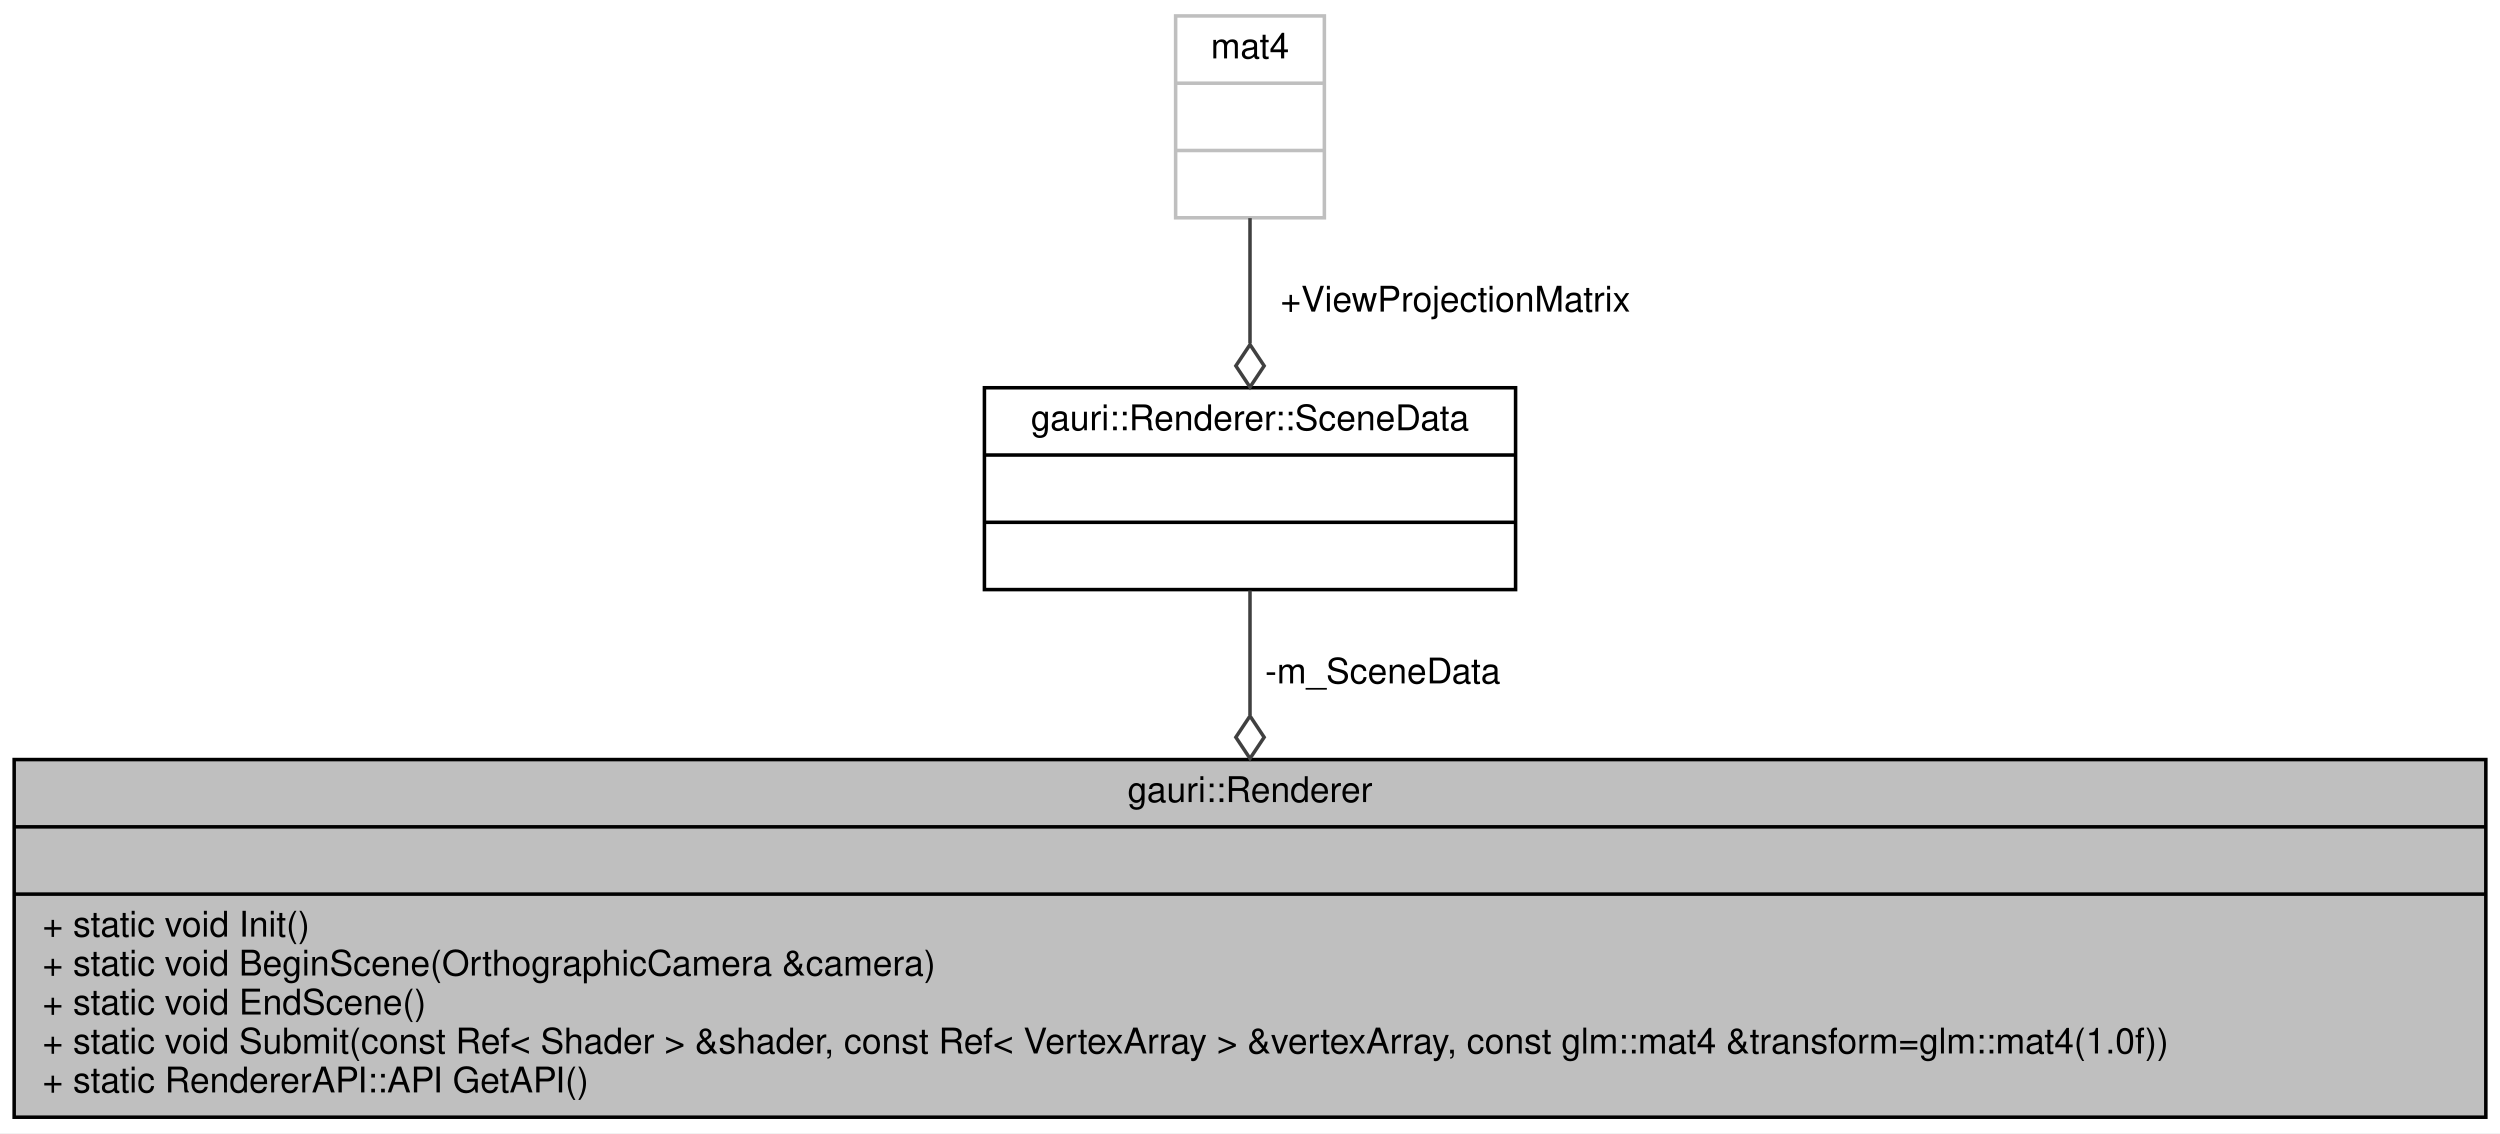
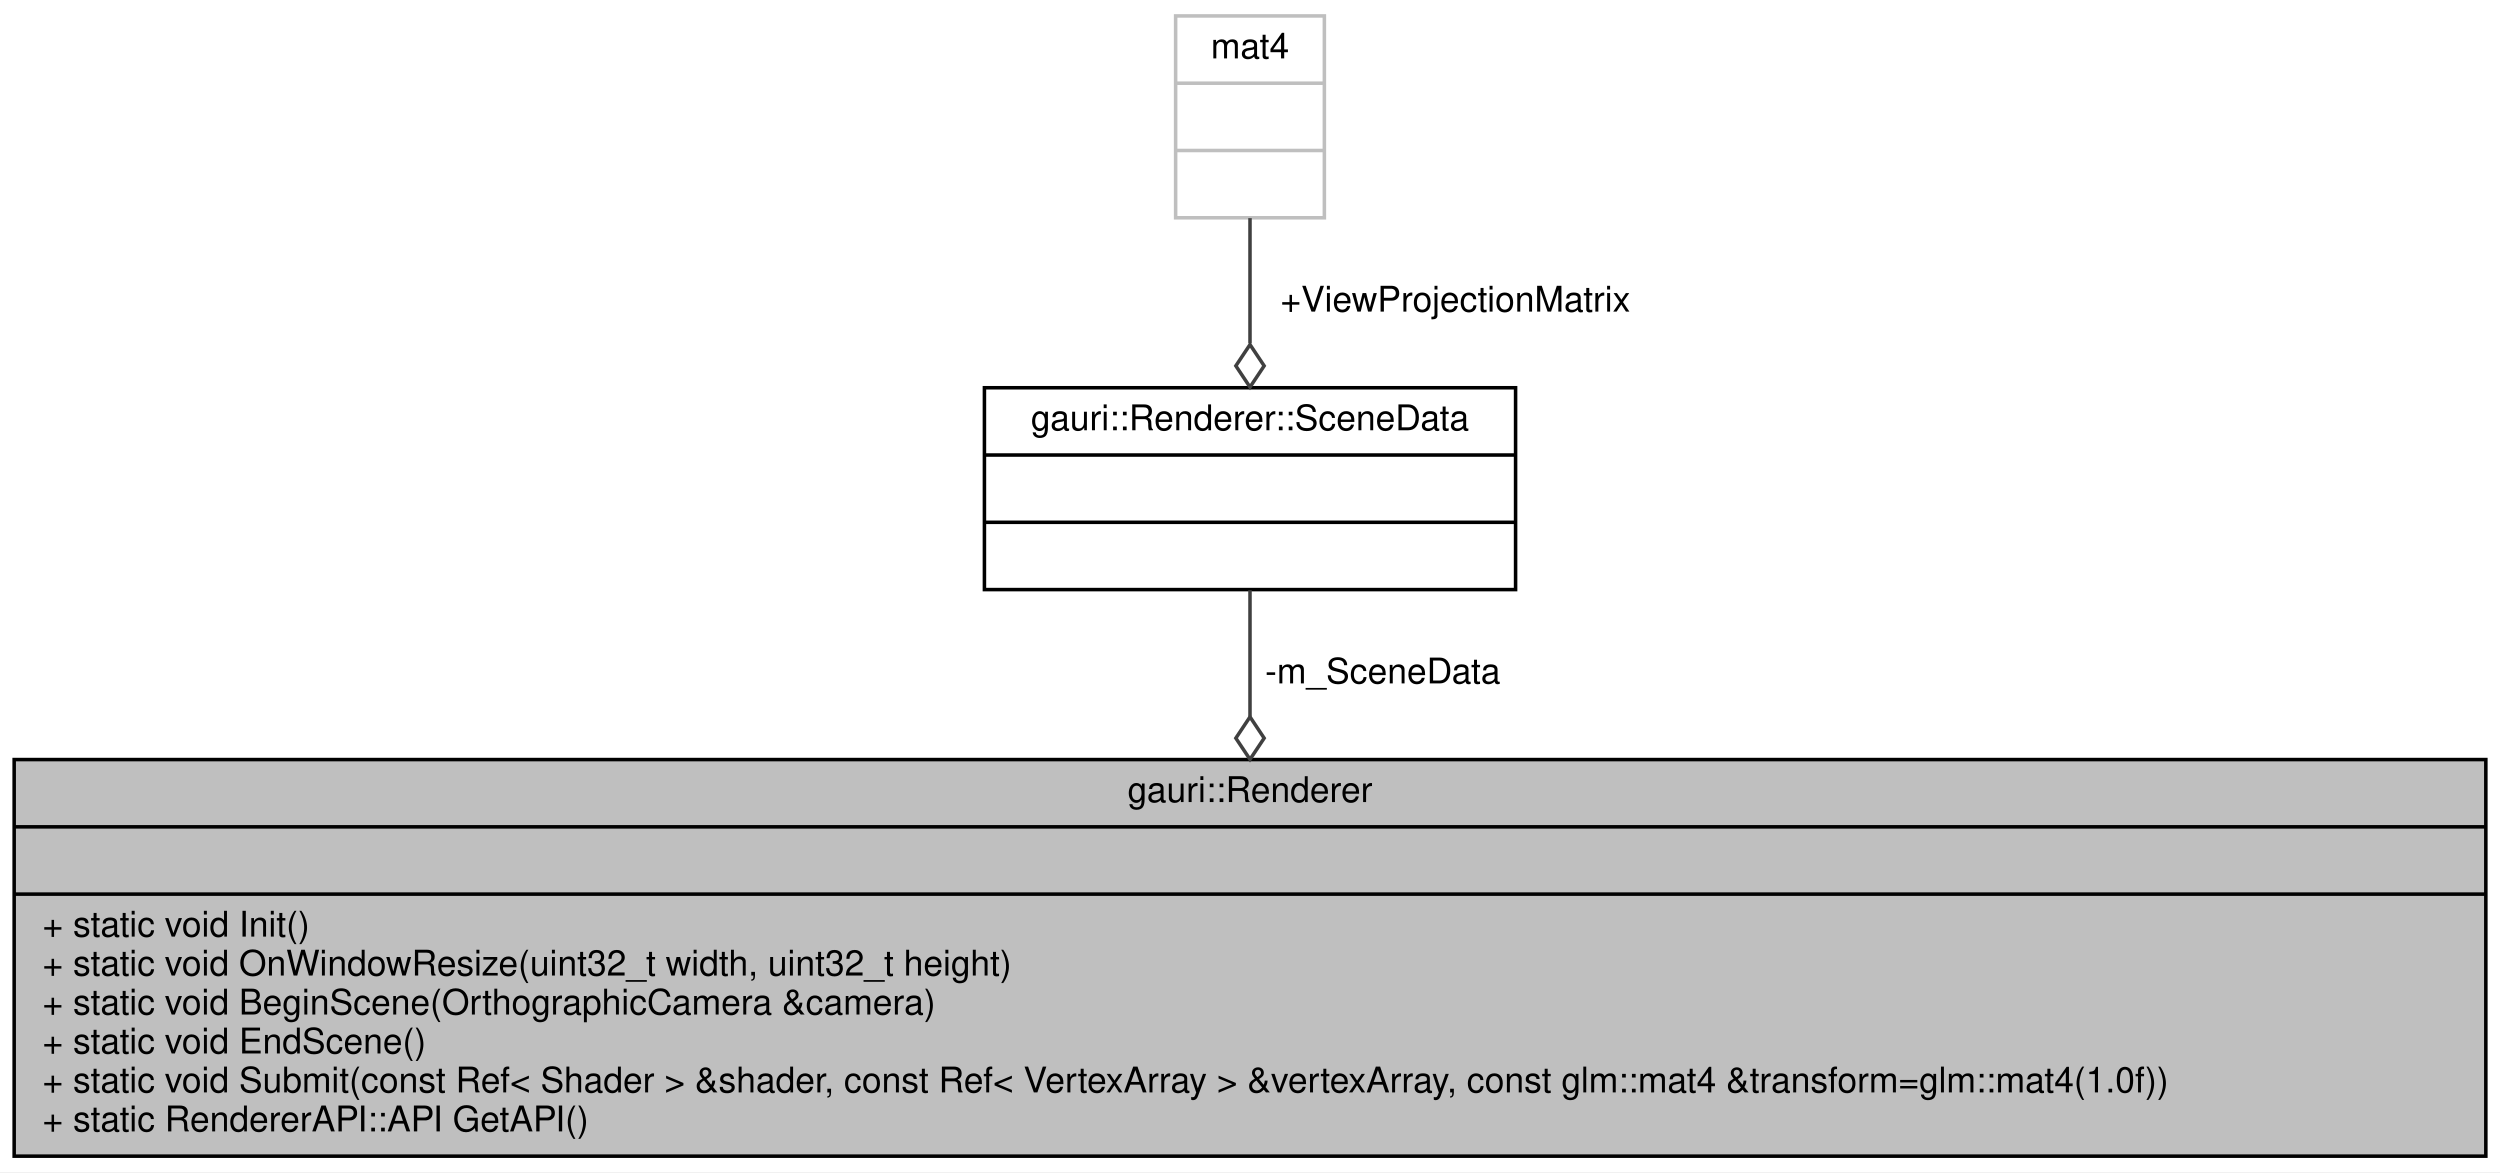
- <svg xmlns="http://www.w3.org/2000/svg" xmlns:xlink="http://www.w3.org/1999/xlink" width="706pt" height="320pt" viewBox="0.00 0.00 706.00 320.00">
-   <g id="graph0" class="graph" transform="scale(1 1) rotate(0) translate(4 316)">
-     <polygon fill="white" stroke="transparent" points="-4,4 -4,-316 702,-316 702,4 -4,4" />
+ <svg xmlns="http://www.w3.org/2000/svg" xmlns:xlink="http://www.w3.org/1999/xlink" width="706pt" height="331pt" viewBox="0.00 0.00 706.00 331.00">
+   <g id="graph0" class="graph" transform="scale(1 1) rotate(0) translate(4 327)">
+     <polygon fill="white" stroke="transparent" points="-4,4 -4,-327 702,-327 702,4 -4,4" />
    <g id="node1" class="node">
      <g id="a_node1">
        <a xlink:title=" ">
-           <polygon fill="#bfbfbf" stroke="black" points="0,-0.5 0,-101.5 698,-101.5 698,-0.5 0,-0.5" />
-           <text text-anchor="middle" x="349" y="-89.5" font-family="Helvetica,sans-Serif" font-size="10.00">gauri::Renderer</text>
-           <polyline fill="none" stroke="black" points="0,-82.5 698,-82.5 " />
-           <text text-anchor="middle" x="349" y="-70.5" font-family="Helvetica,sans-Serif" font-size="10.00"> </text>
-           <polyline fill="none" stroke="black" points="0,-63.5 698,-63.5 " />
-           <text text-anchor="start" x="8" y="-51.5" font-family="Helvetica,sans-Serif" font-size="10.00">+ static void Init()</text>
+           <polygon fill="#bfbfbf" stroke="black" points="0,-0.5 0,-112.5 698,-112.5 698,-0.5 0,-0.5" />
+           <text text-anchor="middle" x="349" y="-100.5" font-family="Helvetica,sans-Serif" font-size="10.00">gauri::Renderer</text>
+           <polyline fill="none" stroke="black" points="0,-93.5 698,-93.5 " />
+           <text text-anchor="middle" x="349" y="-81.5" font-family="Helvetica,sans-Serif" font-size="10.00"> </text>
+           <polyline fill="none" stroke="black" points="0,-74.5 698,-74.5 " />
+           <text text-anchor="start" x="8" y="-62.5" font-family="Helvetica,sans-Serif" font-size="10.00">+ static void Init()</text>
+           <text text-anchor="start" x="8" y="-51.5" font-family="Helvetica,sans-Serif" font-size="10.00">+ static void OnWindowResize(uint32_t width, uint32_t height)</text>
          <text text-anchor="start" x="8" y="-40.5" font-family="Helvetica,sans-Serif" font-size="10.00">+ static void BeginScene(OrthographicCamera &amp;camera)</text>
          <text text-anchor="start" x="8" y="-29.5" font-family="Helvetica,sans-Serif" font-size="10.00">+ static void EndScene()</text>
          <text text-anchor="start" x="8" y="-18.5" font-family="Helvetica,sans-Serif" font-size="10.00">+ static void Submit(const Ref&lt; Shader &gt; &amp;shader, const Ref&lt; VertexArray &gt; &amp;vertexArray, const glm::mat4 &amp;transform=glm::mat4(1.0f))</text>
          <text text-anchor="start" x="8" y="-7.5" font-family="Helvetica,sans-Serif" font-size="10.00">+ static RendererAPI::API GetAPI()</text>
        </a>
      </g>
    </g>
    <g id="node2" class="node">
      <g id="a_node2">
        <a xlink:href="classgauri_1_1Renderer.html#structgauri_1_1Renderer_1_1SceneData" target="_top" xlink:title=" ">
-           <polygon fill="white" stroke="black" points="274,-149.5 274,-206.5 424,-206.5 424,-149.5 274,-149.5" />
-           <text text-anchor="middle" x="349" y="-194.5" font-family="Helvetica,sans-Serif" font-size="10.00">gauri::Renderer::SceneData</text>
-           <polyline fill="none" stroke="black" points="274,-187.5 424,-187.5 " />
-           <text text-anchor="middle" x="349" y="-175.5" font-family="Helvetica,sans-Serif" font-size="10.00"> </text>
-           <polyline fill="none" stroke="black" points="274,-168.5 424,-168.5 " />
-           <text text-anchor="middle" x="349" y="-156.5" font-family="Helvetica,sans-Serif" font-size="10.00"> </text>
+           <polygon fill="white" stroke="black" points="274,-160.5 274,-217.5 424,-217.5 424,-160.5 274,-160.5" />
+           <text text-anchor="middle" x="349" y="-205.5" font-family="Helvetica,sans-Serif" font-size="10.00">gauri::Renderer::SceneData</text>
+           <polyline fill="none" stroke="black" points="274,-198.5 424,-198.5 " />
+           <text text-anchor="middle" x="349" y="-186.5" font-family="Helvetica,sans-Serif" font-size="10.00"> </text>
+           <polyline fill="none" stroke="black" points="274,-179.5 424,-179.5 " />
+           <text text-anchor="middle" x="349" y="-167.5" font-family="Helvetica,sans-Serif" font-size="10.00"> </text>
        </a>
      </g>
    </g>
    <g id="edge1" class="edge">
-       <path fill="none" stroke="#404040" d="M349,-149.26C349,-138.79 349,-126.42 349,-114.07" />
-       <polygon fill="none" stroke="#404040" points="349,-113.8 345,-107.8 349,-101.8 353,-107.8 349,-113.8" />
-       <text text-anchor="middle" x="386.5" y="-123" font-family="Helvetica,sans-Serif" font-size="10.00"> -m_SceneData</text>
+       <path fill="none" stroke="#404040" d="M349,-160.32C349,-149.78 349,-137.25 349,-124.62" />
+       <polygon fill="none" stroke="#404040" points="349,-124.55 345,-118.55 349,-112.55 353,-118.55 349,-124.55" />
+       <text text-anchor="middle" x="386.5" y="-134" font-family="Helvetica,sans-Serif" font-size="10.00"> -m_SceneData</text>
    </g>
    <g id="node3" class="node">
      <g id="a_node3">
        <a xlink:title=" ">
-           <polygon fill="white" stroke="#bfbfbf" points="328,-254.5 328,-311.5 370,-311.5 370,-254.5 328,-254.5" />
-           <text text-anchor="middle" x="349" y="-299.5" font-family="Helvetica,sans-Serif" font-size="10.00">mat4</text>
-           <polyline fill="none" stroke="#bfbfbf" points="328,-292.5 370,-292.5 " />
-           <text text-anchor="middle" x="349" y="-280.5" font-family="Helvetica,sans-Serif" font-size="10.00"> </text>
-           <polyline fill="none" stroke="#bfbfbf" points="328,-273.5 370,-273.5 " />
-           <text text-anchor="middle" x="349" y="-261.5" font-family="Helvetica,sans-Serif" font-size="10.00"> </text>
+           <polygon fill="white" stroke="#bfbfbf" points="328,-265.5 328,-322.5 370,-322.5 370,-265.5 328,-265.5" />
+           <text text-anchor="middle" x="349" y="-310.5" font-family="Helvetica,sans-Serif" font-size="10.00">mat4</text>
+           <polyline fill="none" stroke="#bfbfbf" points="328,-303.5 370,-303.5 " />
+           <text text-anchor="middle" x="349" y="-291.5" font-family="Helvetica,sans-Serif" font-size="10.00"> </text>
+           <polyline fill="none" stroke="#bfbfbf" points="328,-284.5 370,-284.5 " />
+           <text text-anchor="middle" x="349" y="-272.5" font-family="Helvetica,sans-Serif" font-size="10.00"> </text>
        </a>
      </g>
    </g>
    <g id="edge2" class="edge">
-       <path fill="none" stroke="#404040" d="M349,-254.4C349,-243.55 349,-230.87 349,-219.05" />
-       <polygon fill="none" stroke="#404040" points="349,-218.68 345,-212.68 349,-206.68 353,-212.68 349,-218.68" />
-       <text text-anchor="middle" x="407" y="-228" font-family="Helvetica,sans-Serif" font-size="10.00"> +ViewProjectionMatrix</text>
+       <path fill="none" stroke="#404040" d="M349,-265.4C349,-254.55 349,-241.87 349,-230.05" />
+       <polygon fill="none" stroke="#404040" points="349,-229.68 345,-223.68 349,-217.68 353,-223.68 349,-229.68" />
+       <text text-anchor="middle" x="407" y="-239" font-family="Helvetica,sans-Serif" font-size="10.00"> +ViewProjectionMatrix</text>
    </g>
  </g>
</svg>
